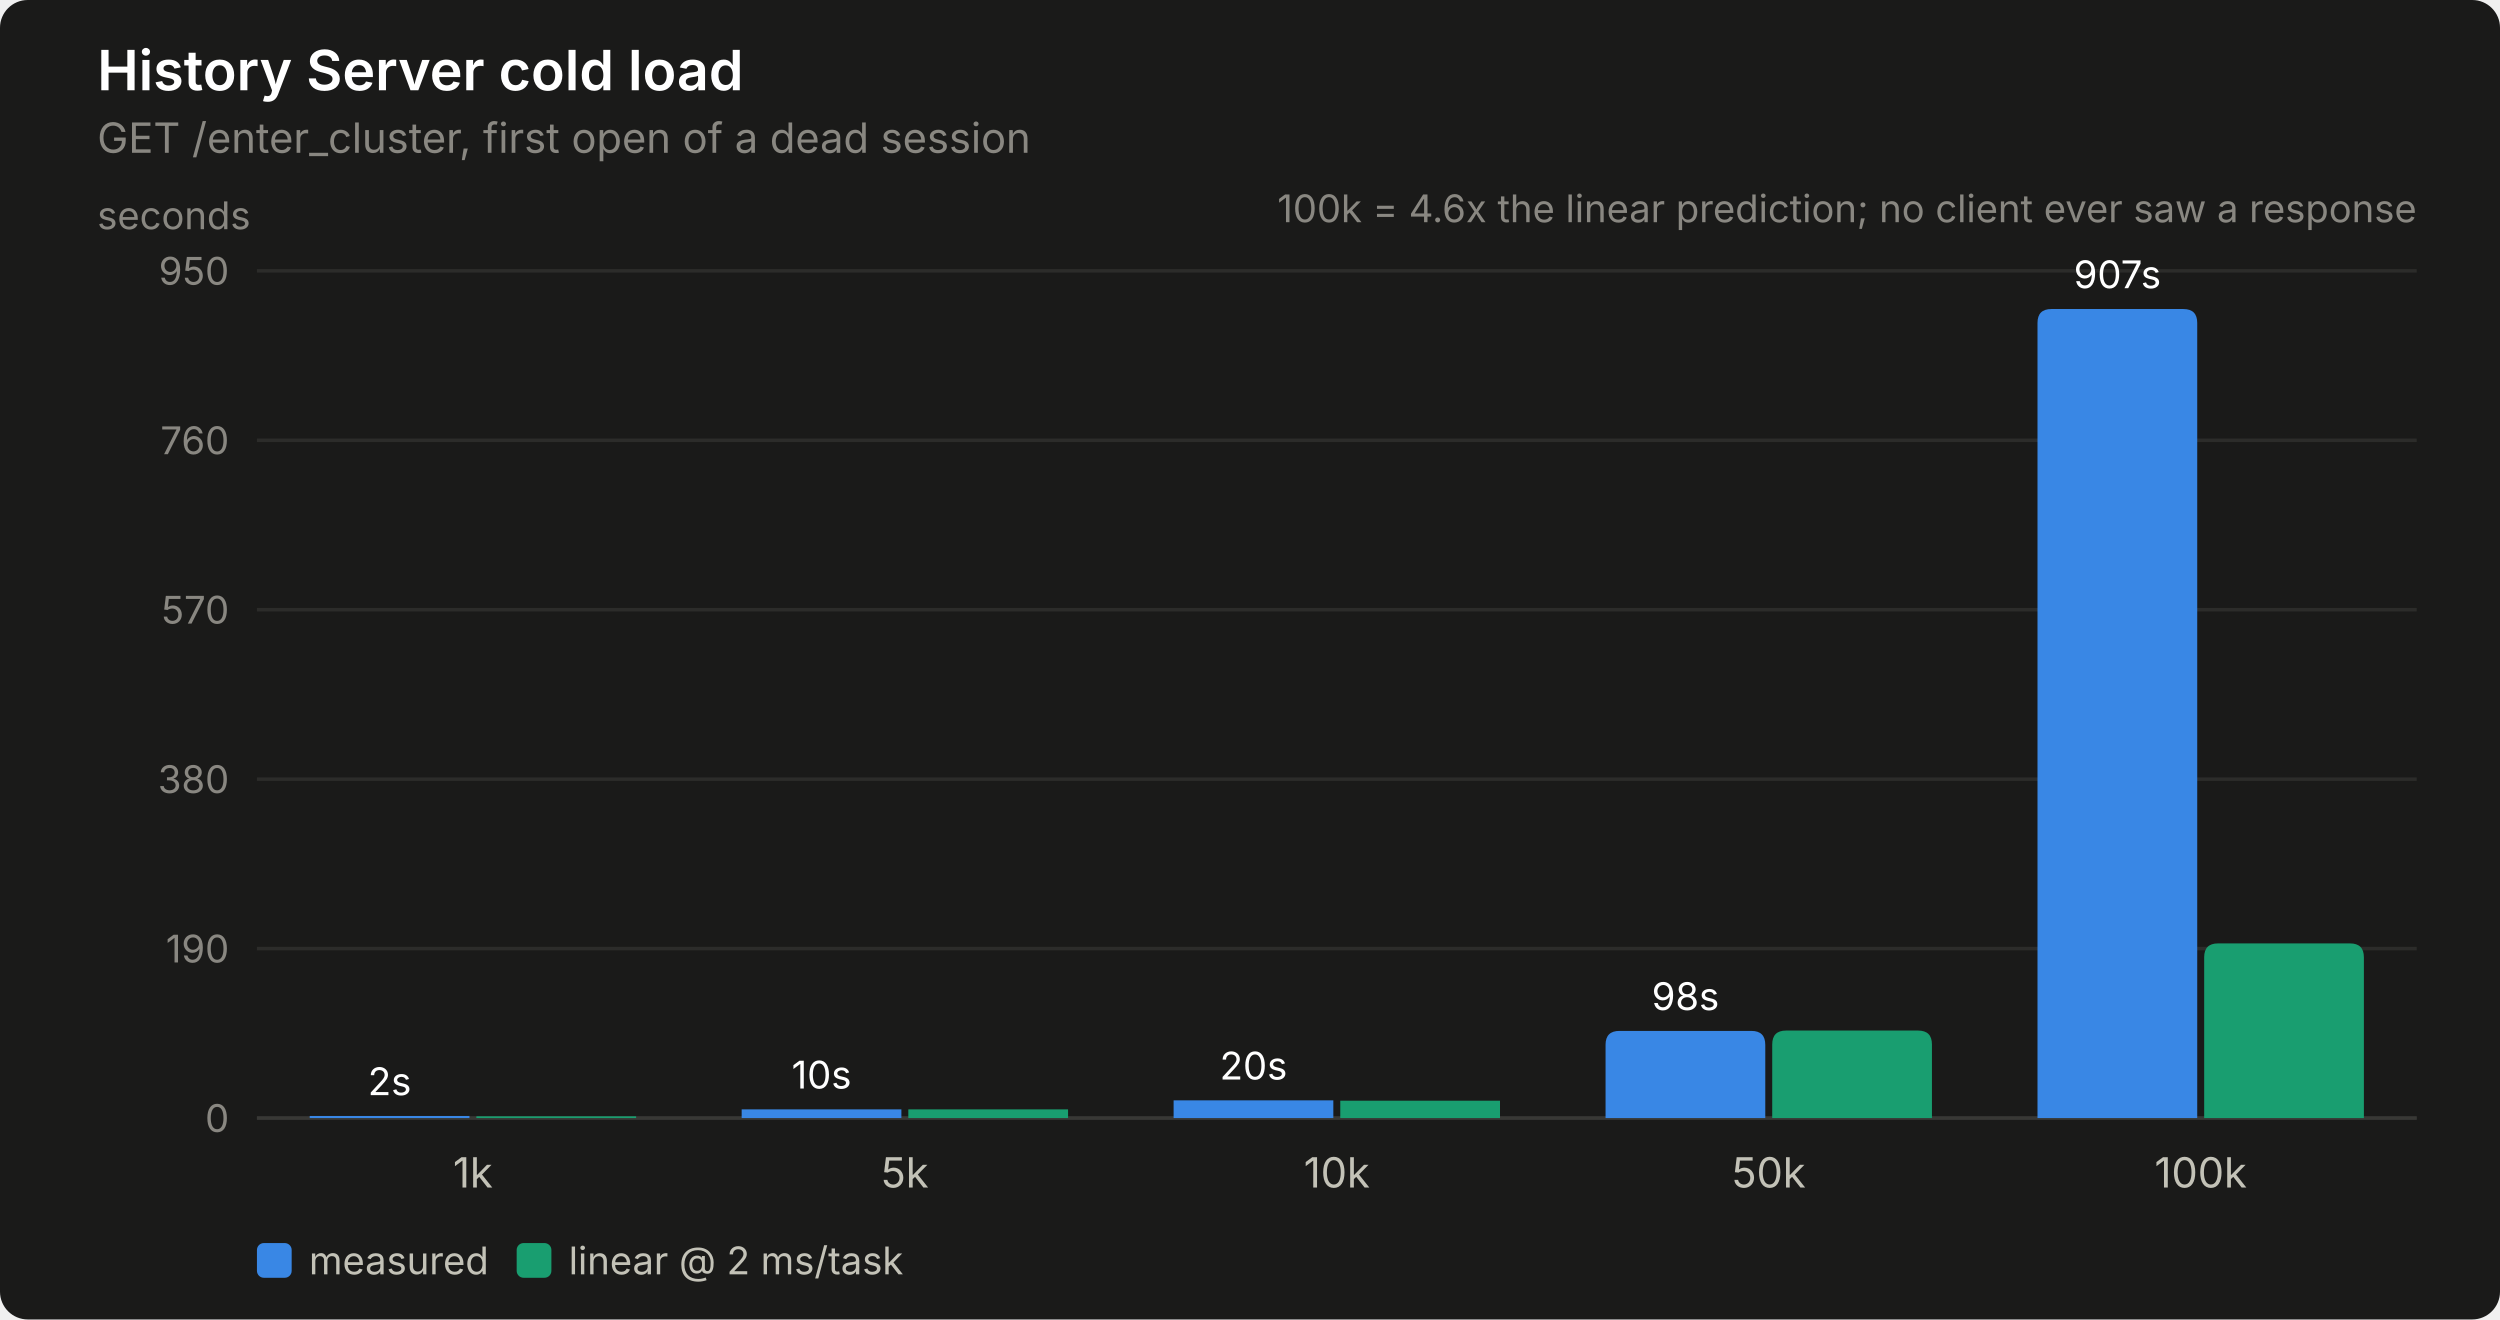
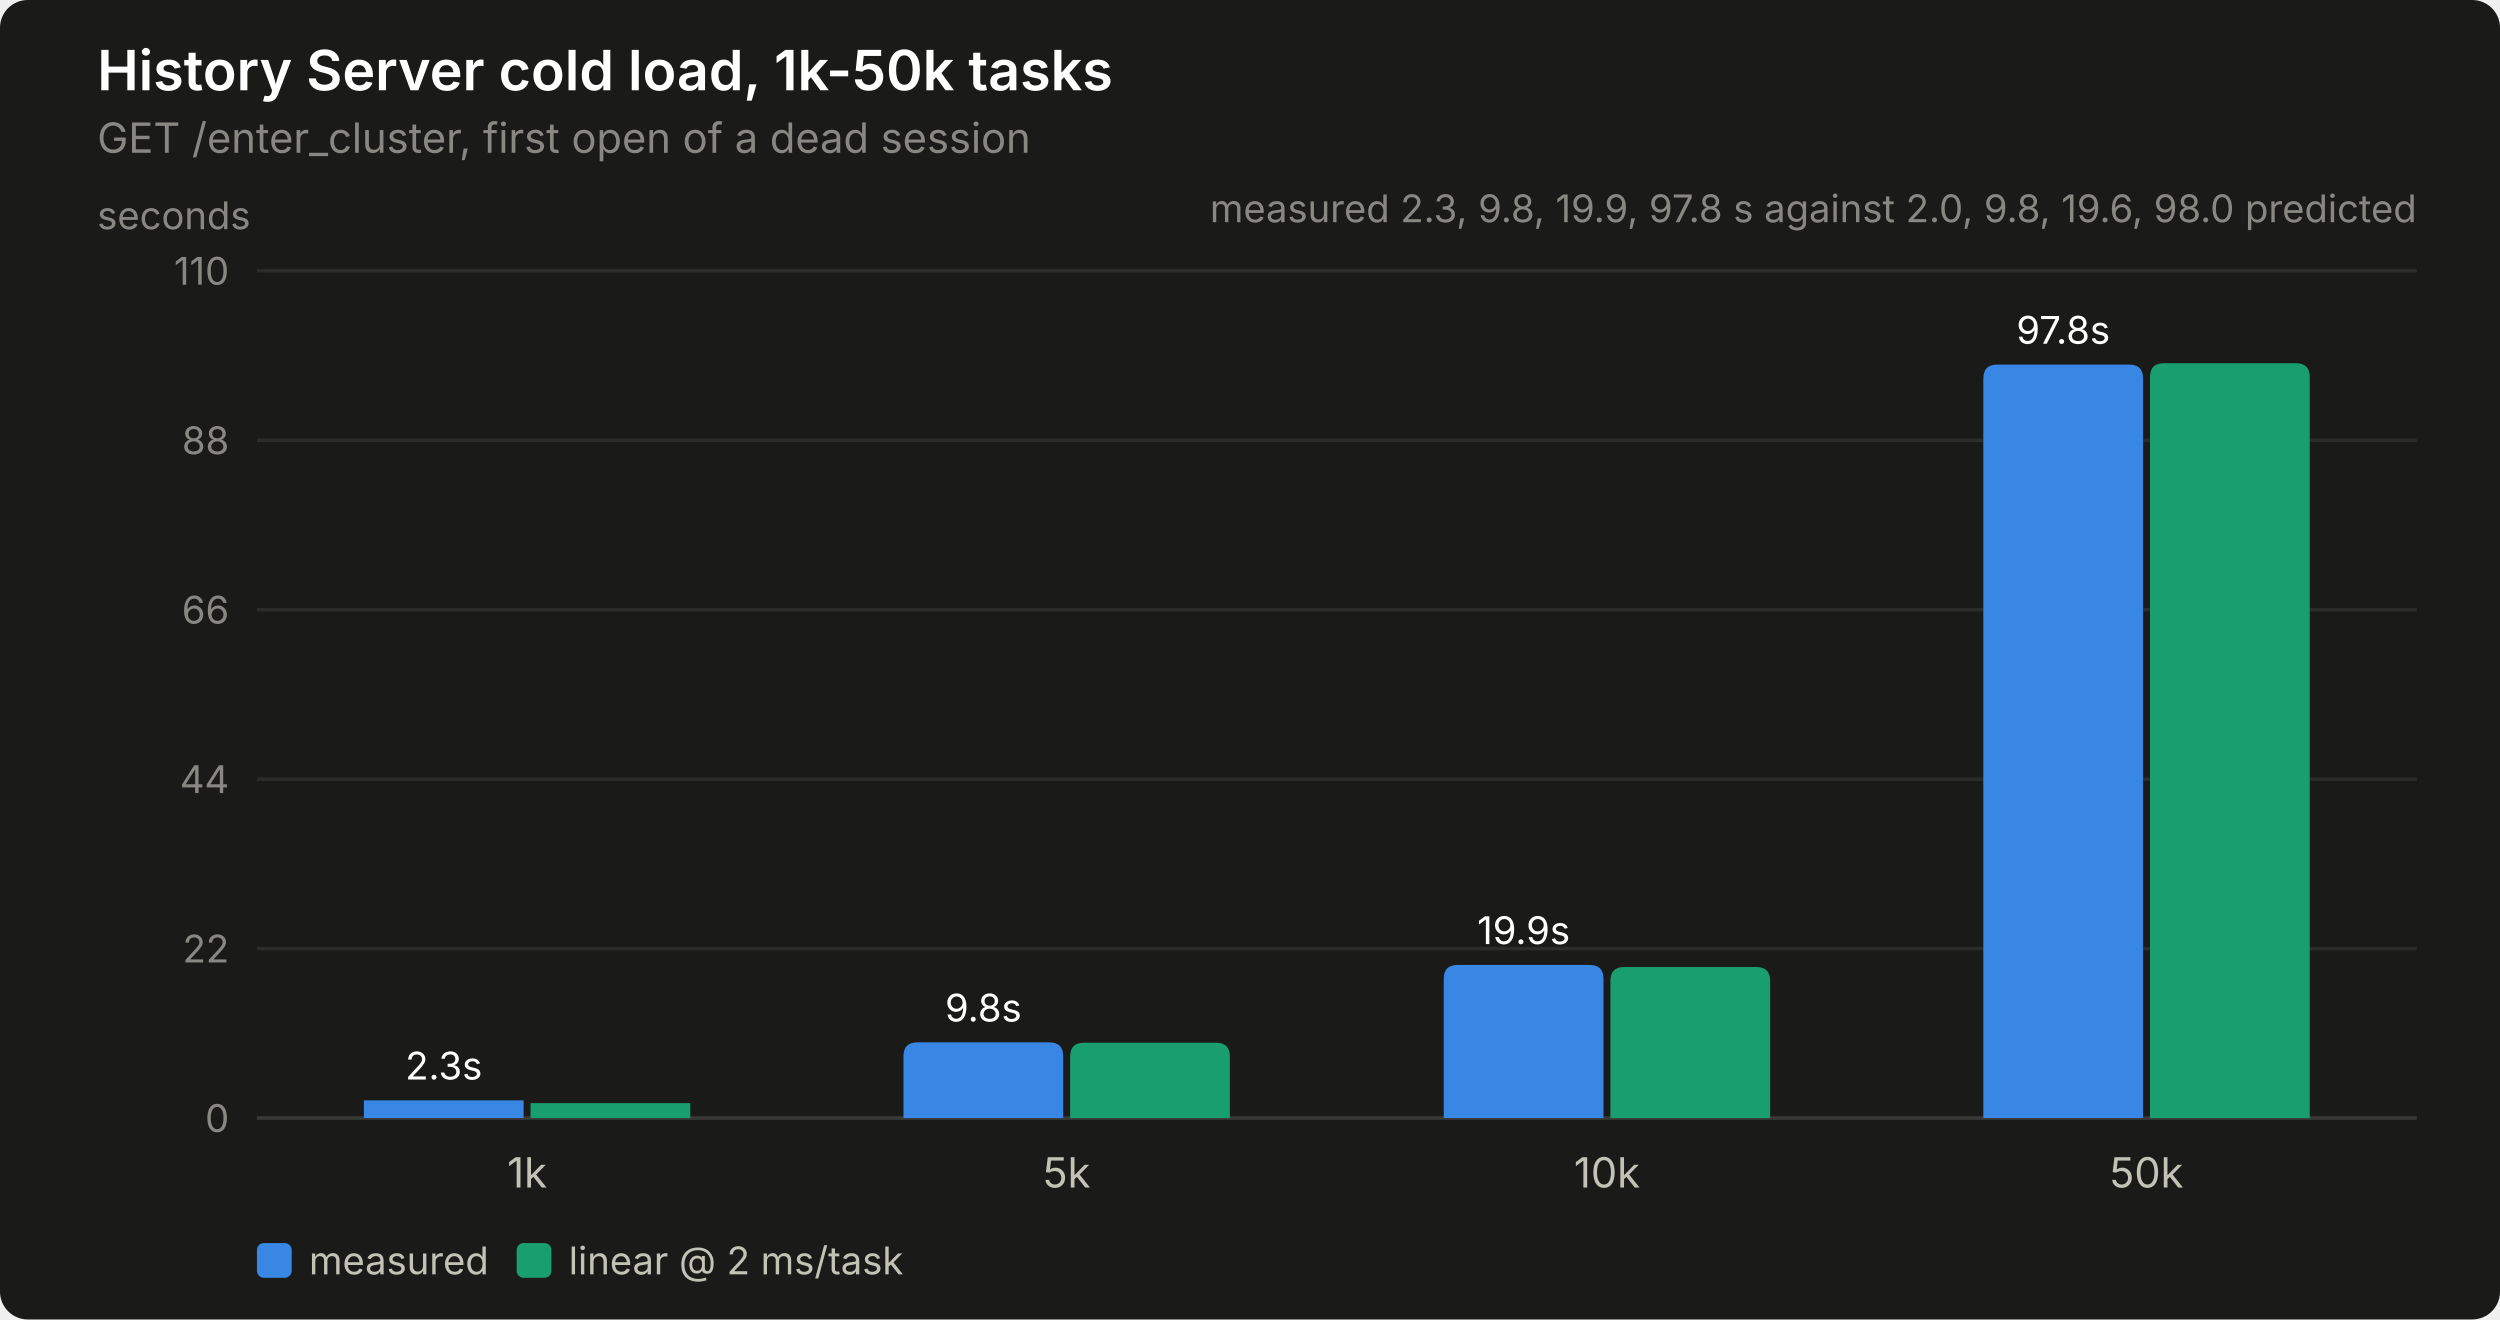
<svg xmlns="http://www.w3.org/2000/svg" viewBox="0 0 720 380" width="720" height="380" role="img">
  <rect width="720" height="380" fill="#1a1a19" rx="8" />
-   <text x="28" y="26" font-family="system-ui,-apple-system,'Segoe UI',sans-serif" font-size="16" font-weight="600" fill="#ffffff">History Server cold load</text>
+   <text x="28" y="26" font-family="system-ui,-apple-system,'Segoe UI',sans-serif" font-size="16" font-weight="600" fill="#ffffff">History Server cold load, 1k-50k tasks</text>
  <text x="28" y="44" font-family="system-ui,-apple-system,'Segoe UI',sans-serif" font-size="12" fill="#898781">GET /enter_cluster, first open of a dead session</text>
  <line x1="74" y1="322.0" x2="696" y2="322.0" stroke="#2c2c2a" stroke-width="1" />
  <text x="66" y="326.0" text-anchor="end" font-family="system-ui,-apple-system,'Segoe UI',sans-serif" font-size="11" fill="#898781" font-variant-numeric="tabular-nums">0</text>
  <line x1="74" y1="273.2" x2="696" y2="273.2" stroke="#2c2c2a" stroke-width="1" />
-   <text x="66" y="277.2" text-anchor="end" font-family="system-ui,-apple-system,'Segoe UI',sans-serif" font-size="11" fill="#898781" font-variant-numeric="tabular-nums">190</text>
+   <text x="66" y="277.2" text-anchor="end" font-family="system-ui,-apple-system,'Segoe UI',sans-serif" font-size="11" fill="#898781" font-variant-numeric="tabular-nums">22</text>
  <line x1="74" y1="224.4" x2="696" y2="224.4" stroke="#2c2c2a" stroke-width="1" />
-   <text x="66" y="228.4" text-anchor="end" font-family="system-ui,-apple-system,'Segoe UI',sans-serif" font-size="11" fill="#898781" font-variant-numeric="tabular-nums">380</text>
+   <text x="66" y="228.4" text-anchor="end" font-family="system-ui,-apple-system,'Segoe UI',sans-serif" font-size="11" fill="#898781" font-variant-numeric="tabular-nums">44</text>
  <line x1="74" y1="175.6" x2="696" y2="175.6" stroke="#2c2c2a" stroke-width="1" />
-   <text x="66" y="179.6" text-anchor="end" font-family="system-ui,-apple-system,'Segoe UI',sans-serif" font-size="11" fill="#898781" font-variant-numeric="tabular-nums">570</text>
+   <text x="66" y="179.6" text-anchor="end" font-family="system-ui,-apple-system,'Segoe UI',sans-serif" font-size="11" fill="#898781" font-variant-numeric="tabular-nums">66</text>
  <line x1="74" y1="126.8" x2="696" y2="126.8" stroke="#2c2c2a" stroke-width="1" />
-   <text x="66" y="130.8" text-anchor="end" font-family="system-ui,-apple-system,'Segoe UI',sans-serif" font-size="11" fill="#898781" font-variant-numeric="tabular-nums">760</text>
+   <text x="66" y="130.8" text-anchor="end" font-family="system-ui,-apple-system,'Segoe UI',sans-serif" font-size="11" fill="#898781" font-variant-numeric="tabular-nums">88</text>
  <line x1="74" y1="78.0" x2="696" y2="78.0" stroke="#2c2c2a" stroke-width="1" />
-   <text x="66" y="82.0" text-anchor="end" font-family="system-ui,-apple-system,'Segoe UI',sans-serif" font-size="11" fill="#898781" font-variant-numeric="tabular-nums">950</text>
+   <text x="66" y="82.0" text-anchor="end" font-family="system-ui,-apple-system,'Segoe UI',sans-serif" font-size="11" fill="#898781" font-variant-numeric="tabular-nums">110</text>
  <line x1="74" y1="322" x2="696" y2="322" stroke="#383835" stroke-width="1" />
  <text x="28" y="66" font-family="system-ui,-apple-system,'Segoe UI',sans-serif" font-size="11" fill="#898781">seconds</text>
-   <text x="136.2" y="342.0" text-anchor="middle" font-family="system-ui,-apple-system,'Segoe UI',sans-serif" font-size="12" fill="#c3c2b7">1k</text>
-   <text x="260.6" y="342.0" text-anchor="middle" font-family="system-ui,-apple-system,'Segoe UI',sans-serif" font-size="12" fill="#c3c2b7">5k</text>
-   <text x="385.0" y="342.0" text-anchor="middle" font-family="system-ui,-apple-system,'Segoe UI',sans-serif" font-size="12" fill="#c3c2b7">10k</text>
-   <text x="509.4" y="342.0" text-anchor="middle" font-family="system-ui,-apple-system,'Segoe UI',sans-serif" font-size="12" fill="#c3c2b7">50k</text>
-   <text x="633.8" y="342.0" text-anchor="middle" font-family="system-ui,-apple-system,'Segoe UI',sans-serif" font-size="12" fill="#c3c2b7">100k</text>
-   <rect x="89.2" y="321.4" width="46.0" height="0.6" fill="#3987e5" />
-   <text x="112.2" y="315.4" text-anchor="middle" font-family="system-ui,-apple-system,'Segoe UI',sans-serif" font-size="11" fill="#ffffff" font-variant-numeric="tabular-nums">2s</text>
-   <rect x="213.6" y="319.5" width="46.0" height="2.5" fill="#3987e5" />
-   <text x="236.6" y="313.5" text-anchor="middle" font-family="system-ui,-apple-system,'Segoe UI',sans-serif" font-size="11" fill="#ffffff" font-variant-numeric="tabular-nums">10s</text>
-   <rect x="338.0" y="316.9" width="46.0" height="5.1" fill="#3987e5" />
-   <text x="361.0" y="310.9" text-anchor="middle" font-family="system-ui,-apple-system,'Segoe UI',sans-serif" font-size="11" fill="#ffffff" font-variant-numeric="tabular-nums">20s</text>
-   <path d="M462.4,322 L462.4,300.9 Q462.4,296.9 466.4,296.9 L504.4,296.9 Q508.4,296.9 508.4,300.9 L508.4,322 Z" fill="#3987e5" />
-   <text x="485.4" y="290.9" text-anchor="middle" font-family="system-ui,-apple-system,'Segoe UI',sans-serif" font-size="11" fill="#ffffff" font-variant-numeric="tabular-nums">98s</text>
-   <path d="M586.8,322 L586.8,93.0 Q586.8,89.0 590.8,89.0 L628.8,89.0 Q632.8,89.0 632.8,93.0 L632.8,322 Z" fill="#3987e5" />
-   <text x="609.8" y="83.0" text-anchor="middle" font-family="system-ui,-apple-system,'Segoe UI',sans-serif" font-size="11" fill="#ffffff" font-variant-numeric="tabular-nums">907s</text>
-   <rect x="137.2" y="321.5" width="46.0" height="0.5" fill="#199e70" />
-   <rect x="261.6" y="319.5" width="46.0" height="2.5" fill="#199e70" />
-   <rect x="386.0" y="317.0" width="46.0" height="5.0" fill="#199e70" />
-   <path d="M510.4,322 L510.4,300.8 Q510.4,296.8 514.4,296.8 L552.4,296.8 Q556.4,296.8 556.4,300.8 L556.4,322 Z" fill="#199e70" />
-   <path d="M634.8,322 L634.8,275.7 Q634.8,271.7 638.8,271.7 L676.8,271.7 Q680.8,271.7 680.8,275.7 L680.8,322 Z" fill="#199e70" />
+   <text x="151.8" y="342.0" text-anchor="middle" font-family="system-ui,-apple-system,'Segoe UI',sans-serif" font-size="12" fill="#c3c2b7">1k</text>
+   <text x="307.2" y="342.0" text-anchor="middle" font-family="system-ui,-apple-system,'Segoe UI',sans-serif" font-size="12" fill="#c3c2b7">5k</text>
+   <text x="462.8" y="342.0" text-anchor="middle" font-family="system-ui,-apple-system,'Segoe UI',sans-serif" font-size="12" fill="#c3c2b7">10k</text>
+   <text x="618.2" y="342.0" text-anchor="middle" font-family="system-ui,-apple-system,'Segoe UI',sans-serif" font-size="12" fill="#c3c2b7">50k</text>
+   <rect x="104.8" y="316.9" width="46.0" height="5.1" fill="#3987e5" />
+   <text x="127.8" y="310.9" text-anchor="middle" font-family="system-ui,-apple-system,'Segoe UI',sans-serif" font-size="11" fill="#ffffff" font-variant-numeric="tabular-nums">2.3s</text>
+   <path d="M260.2,322 L260.2,304.2 Q260.2,300.2 264.2,300.2 L302.2,300.2 Q306.2,300.2 306.2,304.2 L306.2,322 Z" fill="#3987e5" />
+   <text x="283.2" y="294.2" text-anchor="middle" font-family="system-ui,-apple-system,'Segoe UI',sans-serif" font-size="11" fill="#ffffff" font-variant-numeric="tabular-nums">9.8s</text>
+   <path d="M415.8,322 L415.8,281.9 Q415.8,277.9 419.8,277.9 L457.8,277.9 Q461.8,277.9 461.8,281.9 L461.8,322 Z" fill="#3987e5" />
+   <text x="438.8" y="271.9" text-anchor="middle" font-family="system-ui,-apple-system,'Segoe UI',sans-serif" font-size="11" fill="#ffffff" font-variant-numeric="tabular-nums">19.9s</text>
+   <path d="M571.2,322 L571.2,109.0 Q571.2,105.0 575.2,105.0 L613.2,105.0 Q617.2,105.0 617.2,109.0 L617.2,322 Z" fill="#3987e5" />
+   <text x="594.2" y="99.0" text-anchor="middle" font-family="system-ui,-apple-system,'Segoe UI',sans-serif" font-size="11" fill="#ffffff" font-variant-numeric="tabular-nums">97.8s</text>
+   <rect x="152.8" y="317.7" width="46.0" height="4.3" fill="#199e70" />
+   <path d="M308.2,322 L308.2,304.3 Q308.2,300.3 312.2,300.3 L350.2,300.3 Q354.2,300.3 354.2,304.3 L354.2,322 Z" fill="#199e70" />
+   <path d="M463.8,322 L463.8,282.5 Q463.8,278.5 467.8,278.5 L505.8,278.5 Q509.8,278.5 509.8,282.5 L509.8,322 Z" fill="#199e70" />
+   <path d="M619.2,322 L619.2,108.6 Q619.2,104.6 623.2,104.6 L661.2,104.6 Q665.2,104.6 665.2,108.6 L665.2,322 Z" fill="#199e70" />
  <rect x="74" y="358" width="10" height="10" rx="2" fill="#3987e5" />
  <text x="89" y="367" font-family="system-ui,-apple-system,'Segoe UI',sans-serif" font-size="11" fill="#c3c2b7">measured</text>
  <rect x="148.8" y="358" width="10" height="10" rx="2" fill="#199e70" />
  <text x="163.8" y="367" font-family="system-ui,-apple-system,'Segoe UI',sans-serif" font-size="11" fill="#c3c2b7">linear @ 2 ms/task</text>
-   <text x="696" y="64" text-anchor="end" font-family="system-ui,-apple-system,'Segoe UI',sans-serif" font-size="11" fill="#898781">100k = 4.6x the linear prediction; no client ever saw a response</text>
+   <text x="696" y="64" text-anchor="end" font-family="system-ui,-apple-system,'Segoe UI',sans-serif" font-size="11" fill="#898781">measured 2.3, 9.8, 19.9, 97.8 s against 2.0, 9.8, 19.6, 98.0 predicted</text>
</svg>
